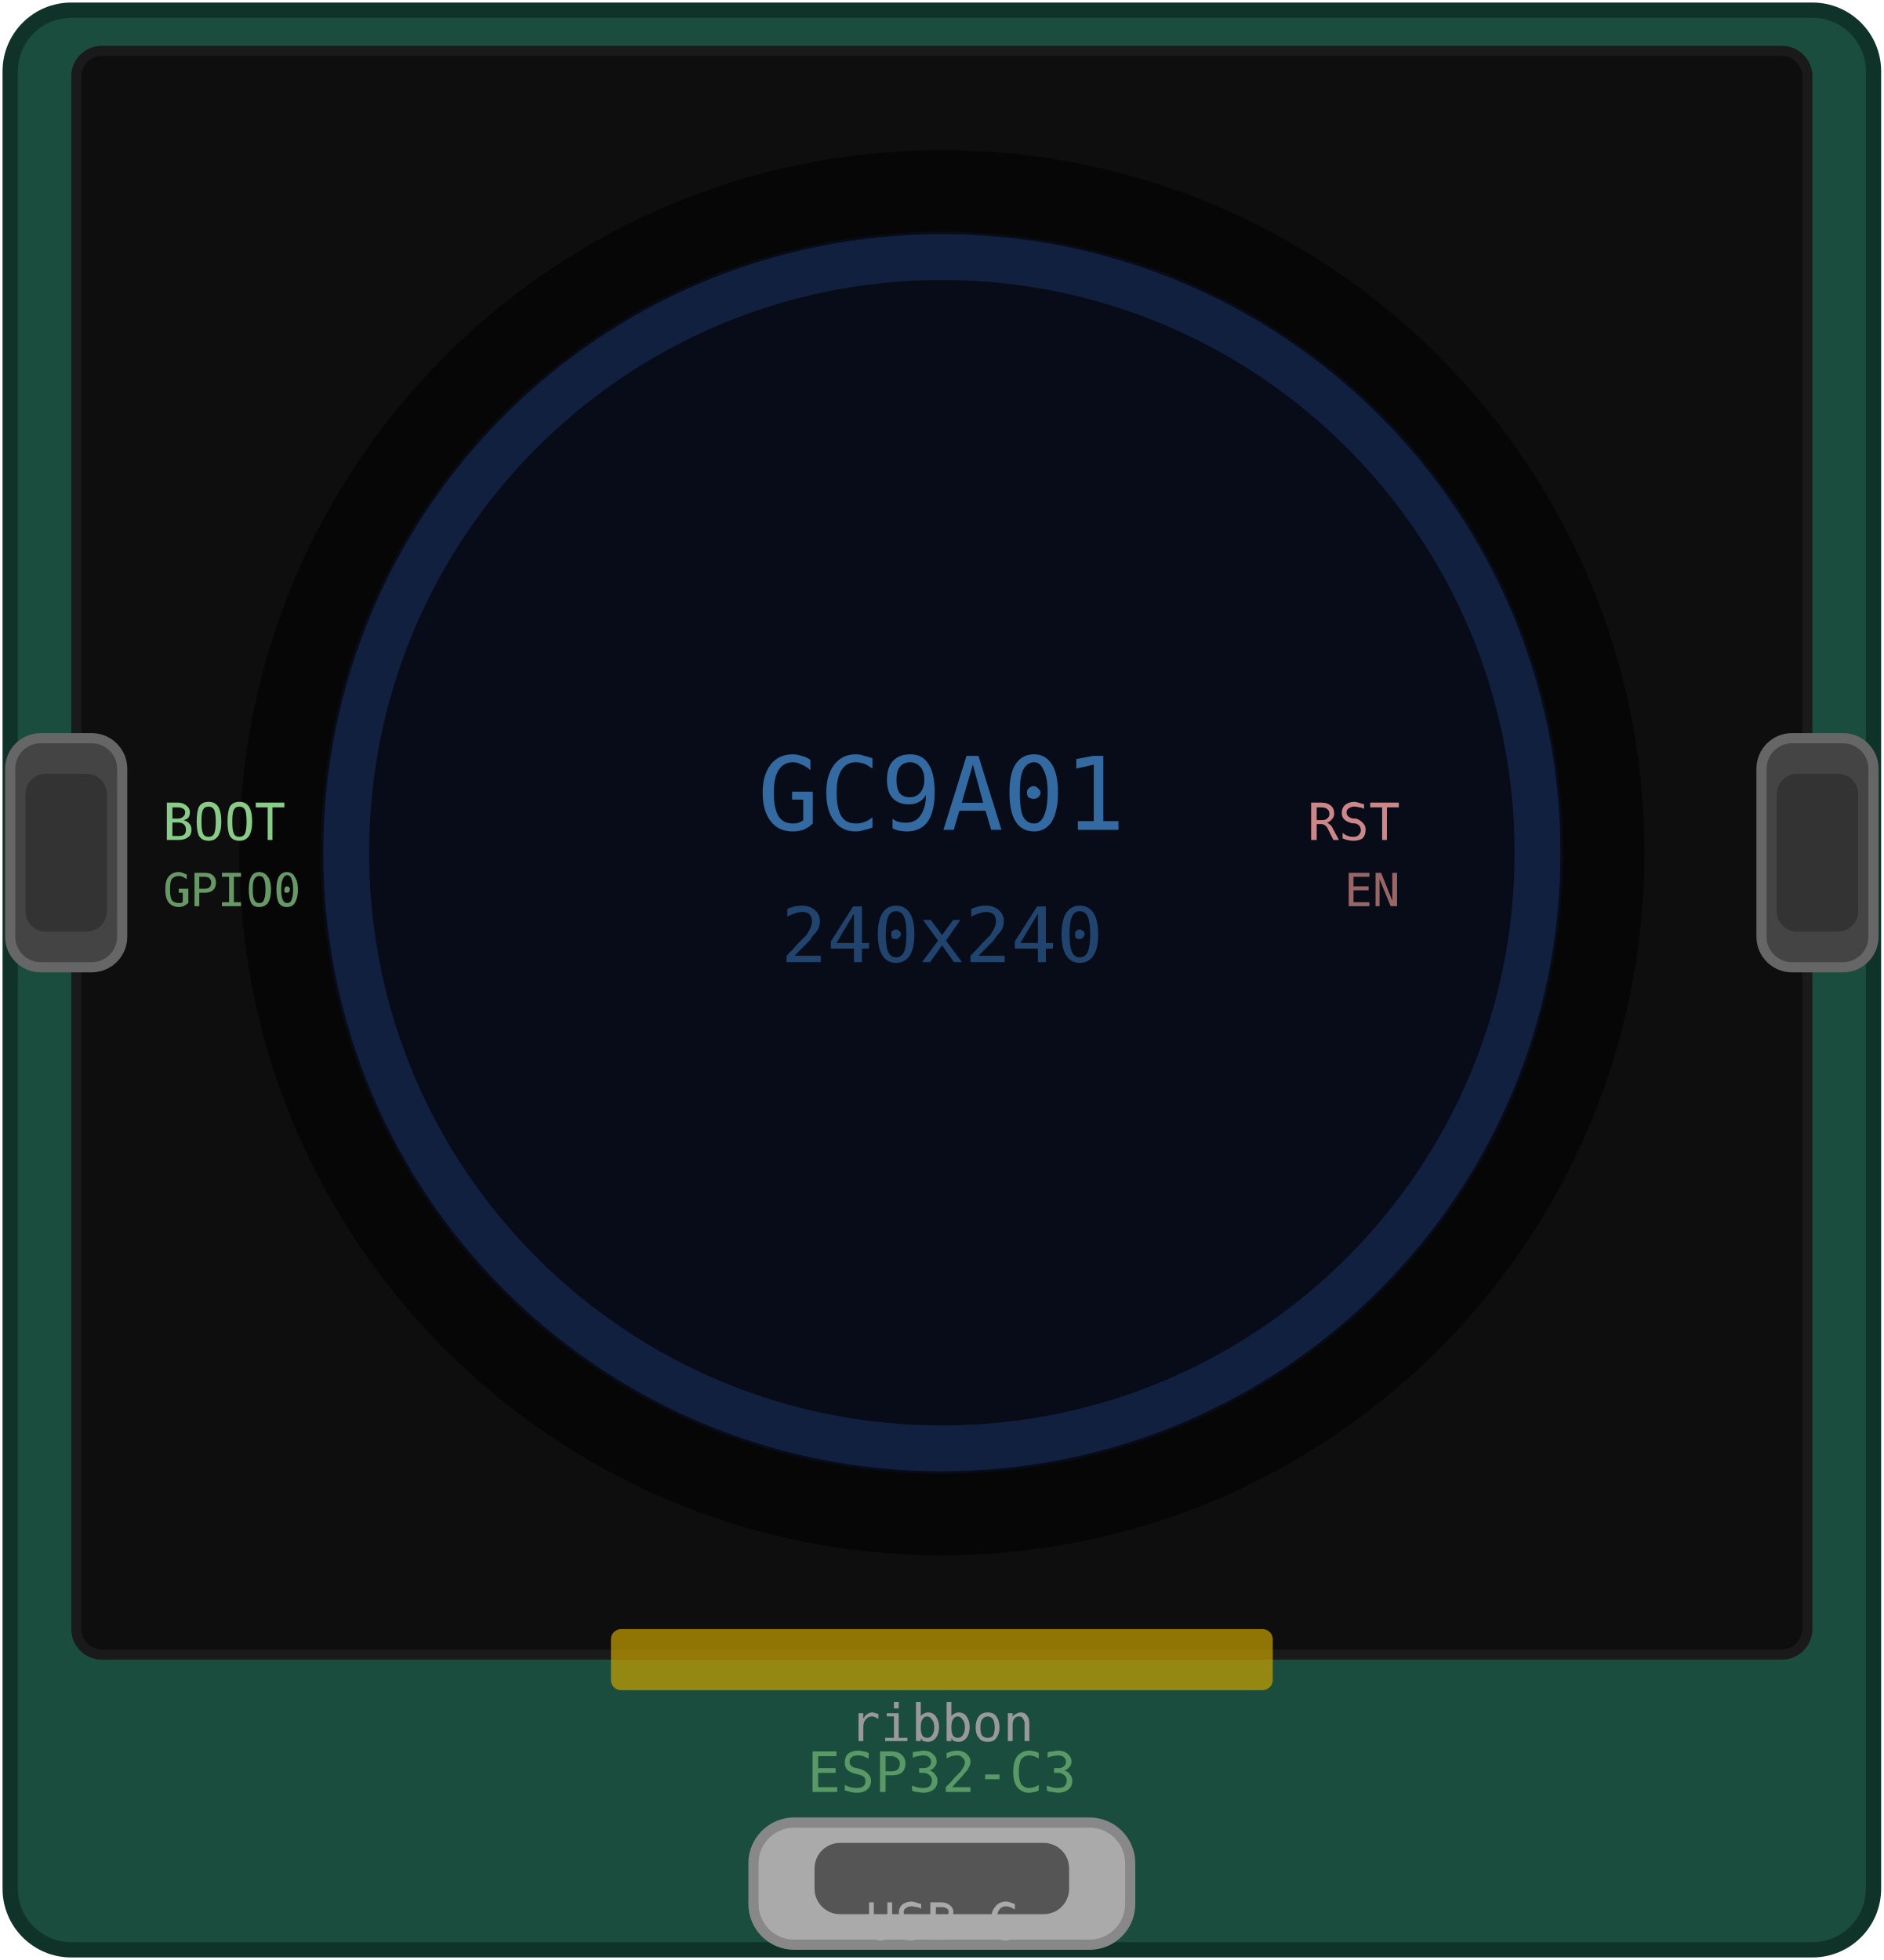
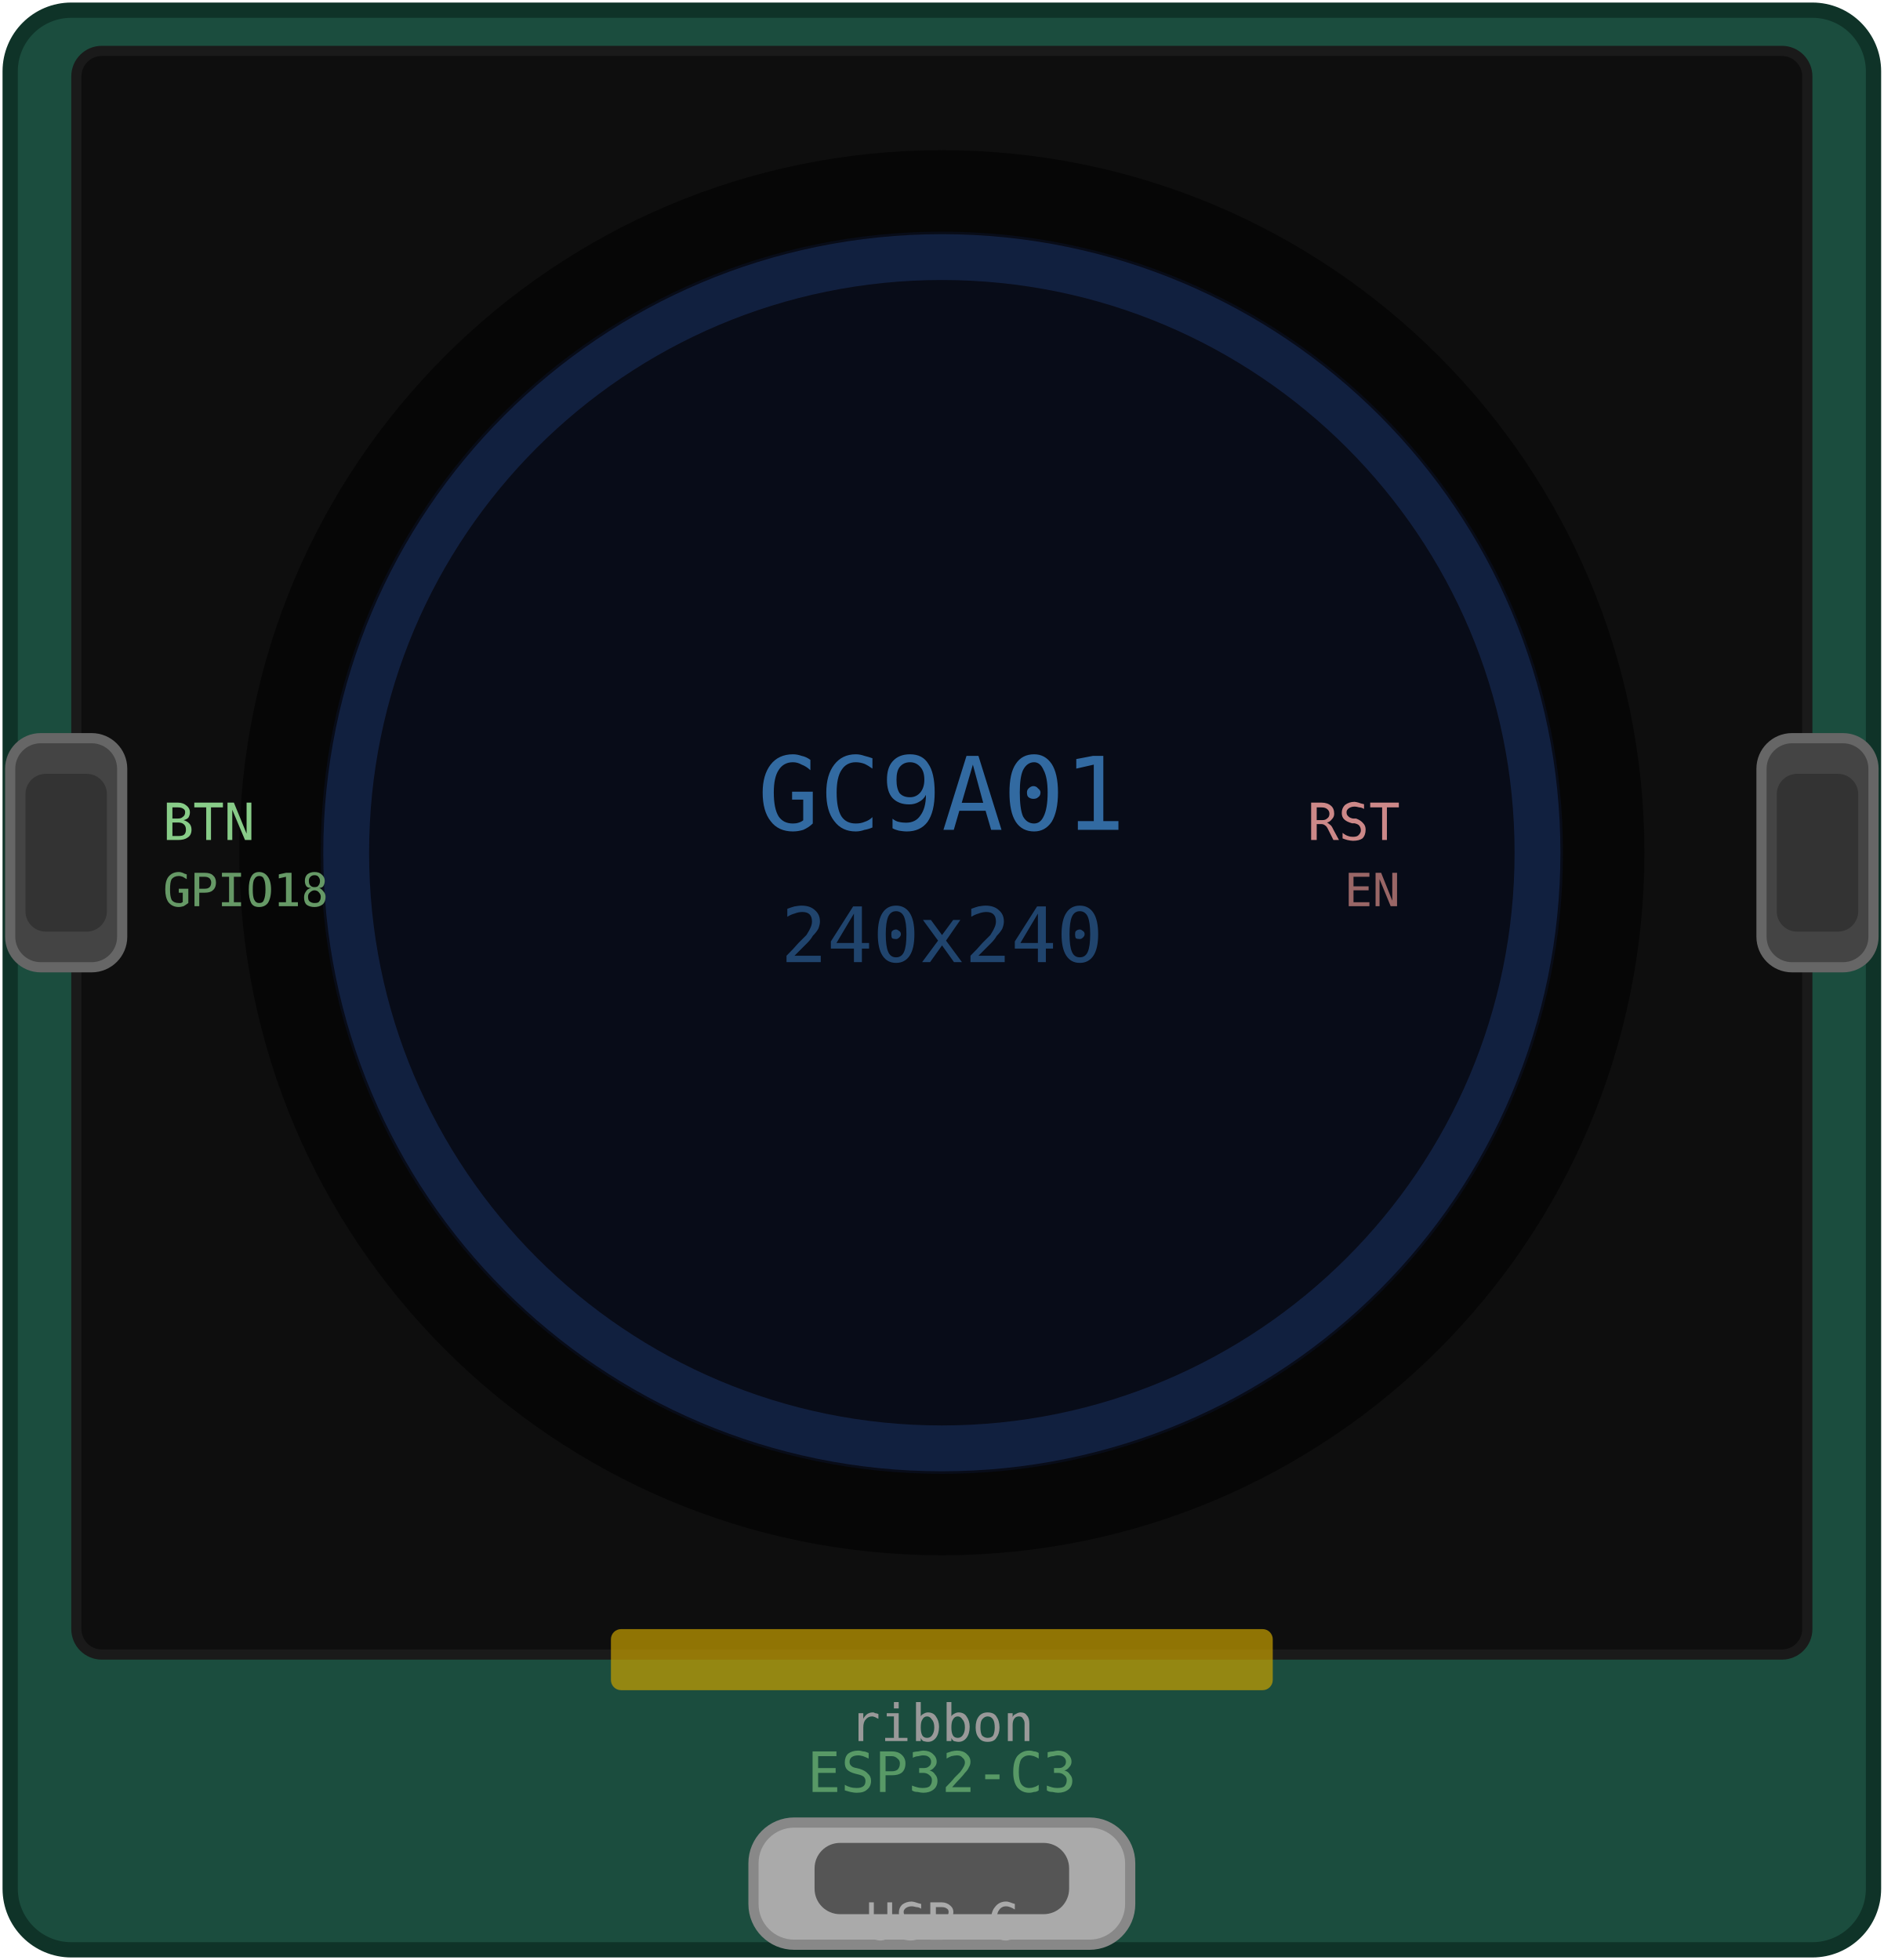
<svg xmlns="http://www.w3.org/2000/svg" width="37mm" height="38.5mm" version="1.1" viewBox="0 0 37 38.5">
  <rect x="0.2" y="0.2" width="36.6" height="38.1" rx="1.2" ry="1.2" fill="#1b4d3e" stroke="#0f3328" stroke-width="0.3" />
  <rect x="1.5" y="1.0" width="34" height="31.5" rx="0.5" fill="#0e0e0e" stroke="#1a1a1a" stroke-width="0.2" />
  <circle cx="18.5" cy="16.75" r="13.8" fill="#060606" />
  <circle cx="18.5" cy="16.75" r="12.2" fill="#080c18" />
  <circle cx="18.5" cy="16.75" r="11.7" fill="none" stroke="#162850" stroke-width="0.9" opacity="0.7" />
  <text x="18.5" y="16.3" font-family="monospace" font-size="2" fill="#3a7ab8" text-anchor="middle" opacity="0.85">GC9A01</text>
  <text x="18.5" y="18.9" font-family="monospace" font-size="1.5" fill="#28578a" text-anchor="middle" opacity="0.75">240x240</text>
  <rect x="12" y="32.0" width="13" height="1.2" rx="0.2" fill="#c8a000" opacity="0.7" />
  <text x="18.5" y="34.2" font-family="monospace" font-size="1.0" fill="#999" text-anchor="middle">ribbon</text>
  <rect x="14.8" y="35.8" width="7.4" height="2.4" rx="0.8" fill="#aaaaaa" stroke="#888" stroke-width="0.2" />
  <rect x="16.0" y="36.2" width="5.0" height="1.4" rx="0.5" fill="#555" />
  <text x="18.5" y="38.1" font-family="monospace" font-size="1.0" fill="#aaa" text-anchor="middle">USB-C</text>
  <rect x="0.2" y="14.5" width="2.2" height="4.5" rx="0.6" fill="#444" stroke="#666" stroke-width="0.2" />
  <rect x="0.5" y="15.2" width="1.6" height="3.1" rx="0.4" fill="#333" />
-   <text x="3.2" y="16.5" font-family="monospace" font-size="1.0" fill="#88cc88">BOOT</text>
-   <text x="3.2" y="17.8" font-family="monospace" font-size="0.9" fill="#669966">GPIO0</text>
+   <text x="3.2" y="16.5" font-family="monospace" font-size="1.0" fill="#88cc88">BTN</text>
+   <text x="3.2" y="17.8" font-family="monospace" font-size="0.9" fill="#669966">GPIO18</text>
  <rect x="34.6" y="14.5" width="2.2" height="4.5" rx="0.6" fill="#444" stroke="#666" stroke-width="0.2" />
  <rect x="34.9" y="15.2" width="1.6" height="3.1" rx="0.4" fill="#333" />
  <text x="27.5" y="16.5" font-family="monospace" font-size="1.0" fill="#cc8888" text-anchor="end">RST</text>
  <text x="27.5" y="17.8" font-family="monospace" font-size="0.9" fill="#996666" text-anchor="end">EN</text>
  <text x="18.5" y="35.2" font-family="monospace" font-size="1.1" fill="#80cc80" text-anchor="middle" opacity="0.6">ESP32-C3</text>
</svg>
